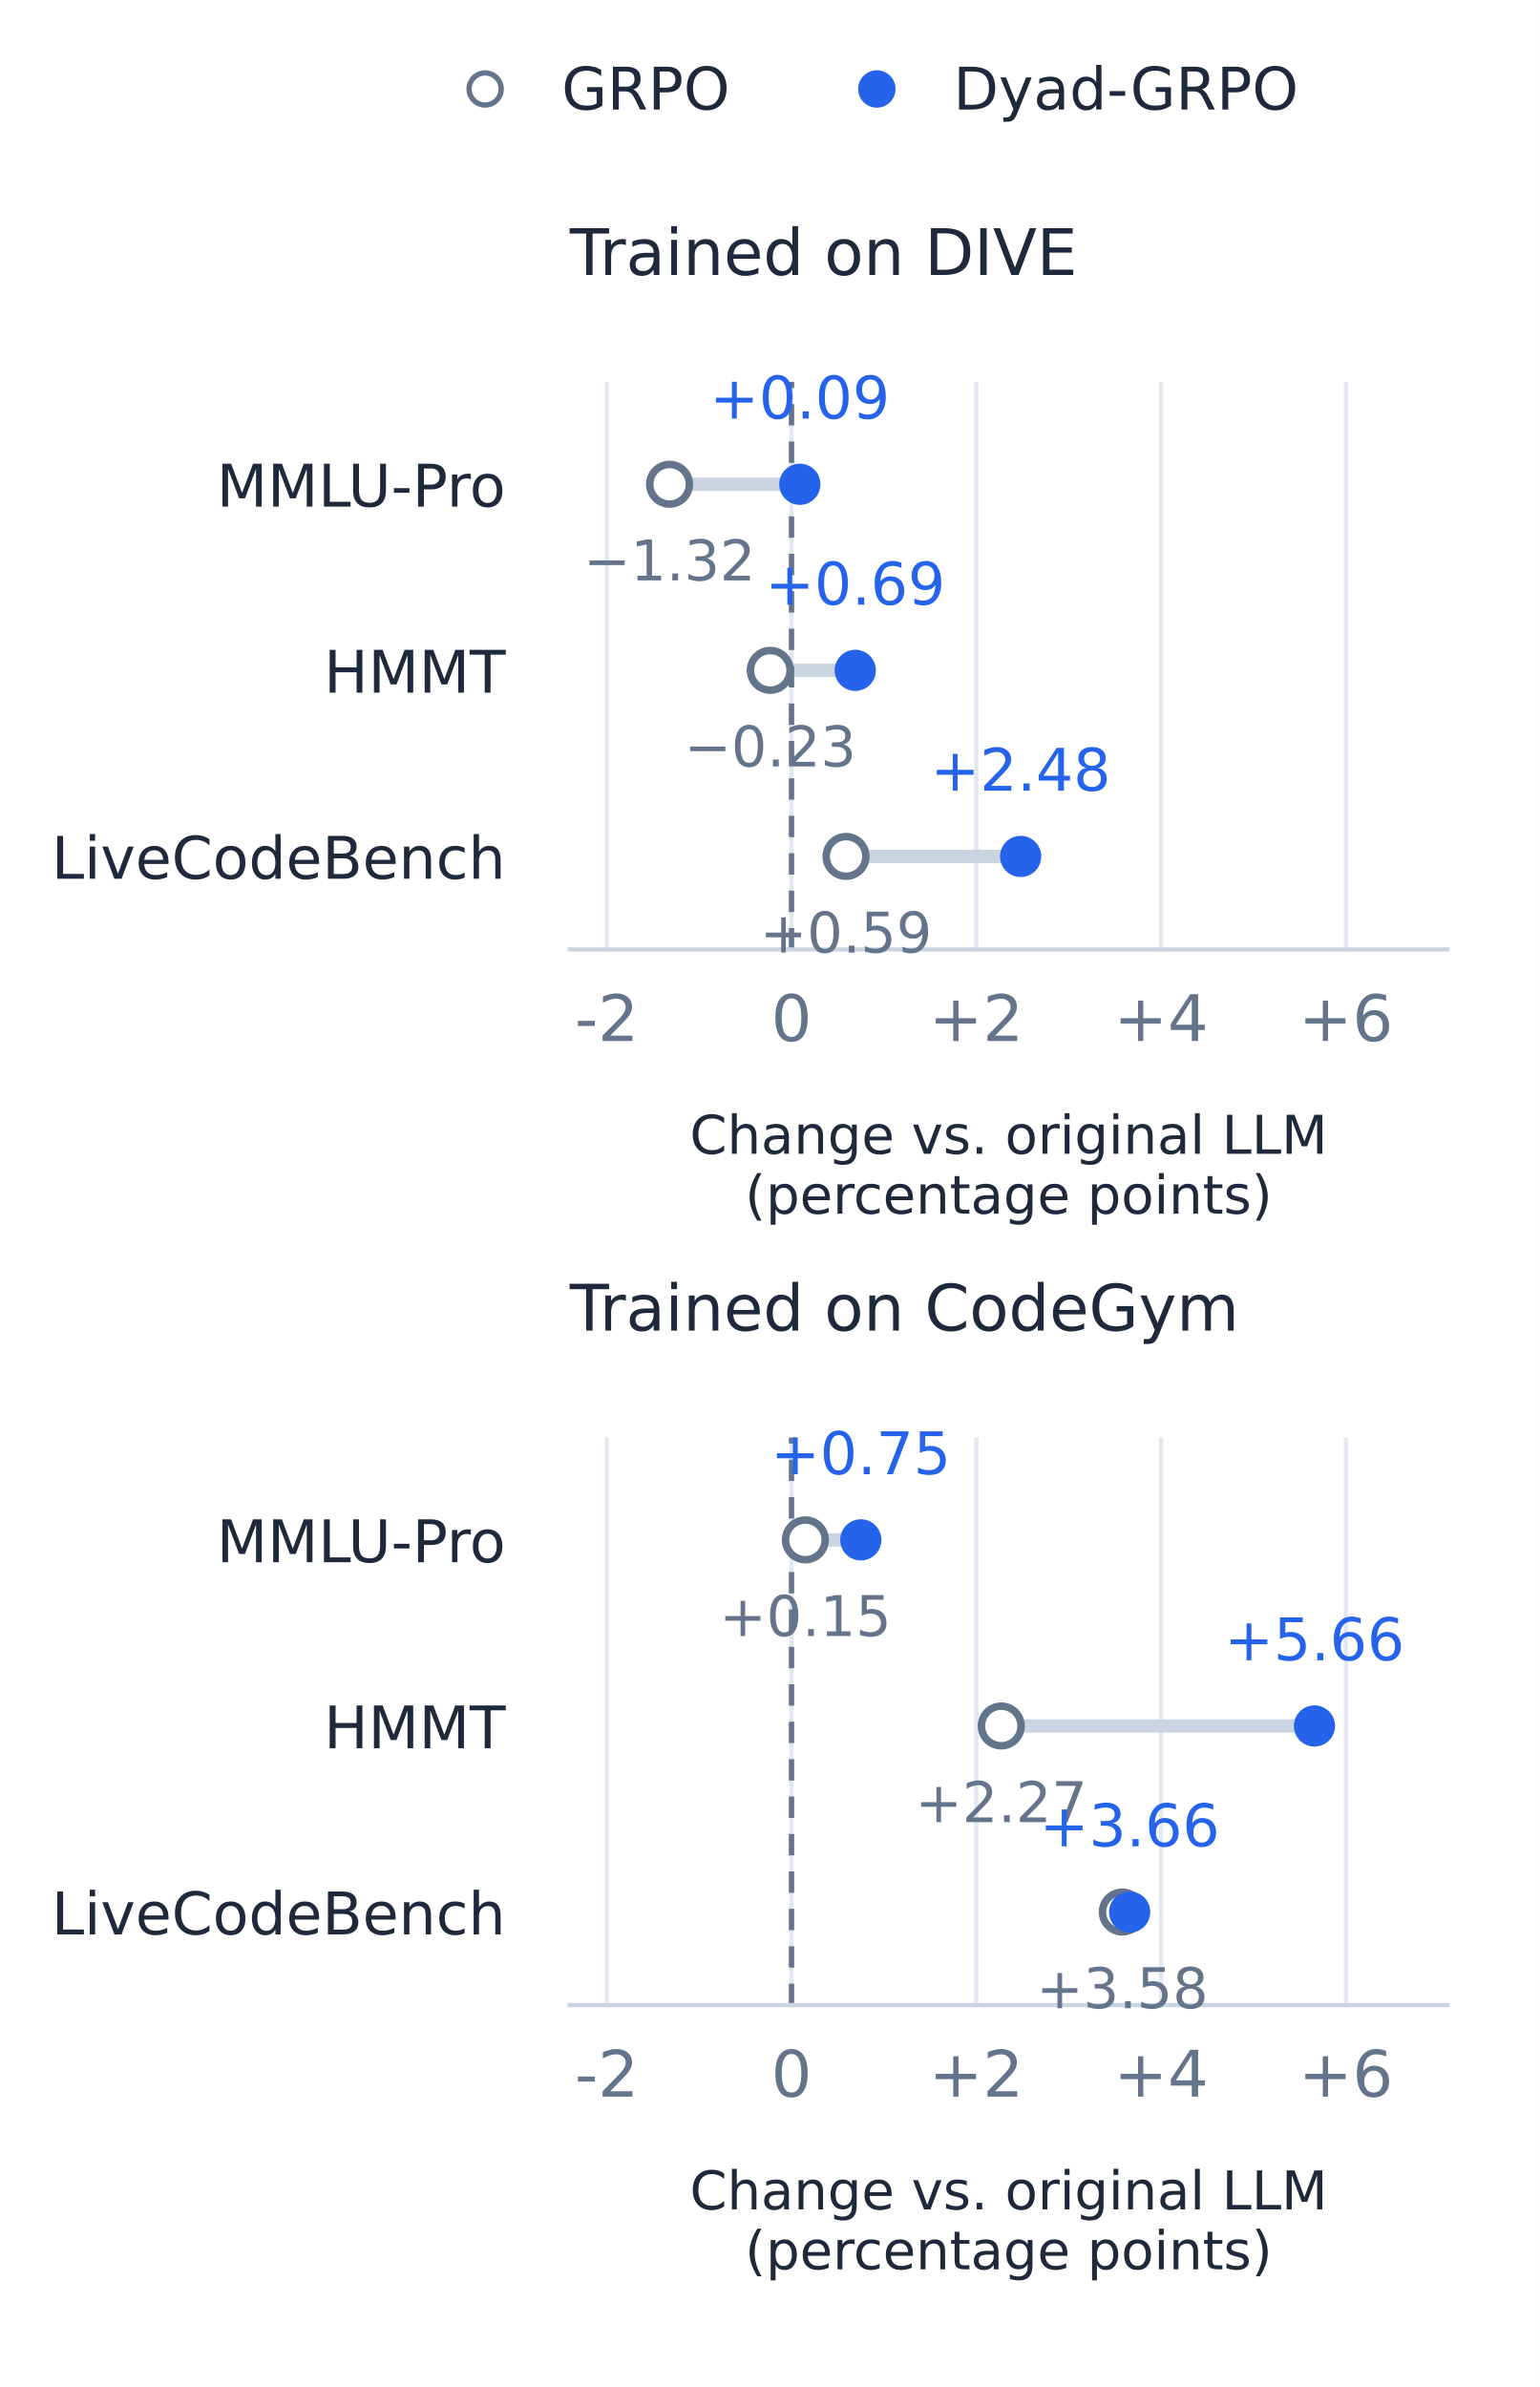
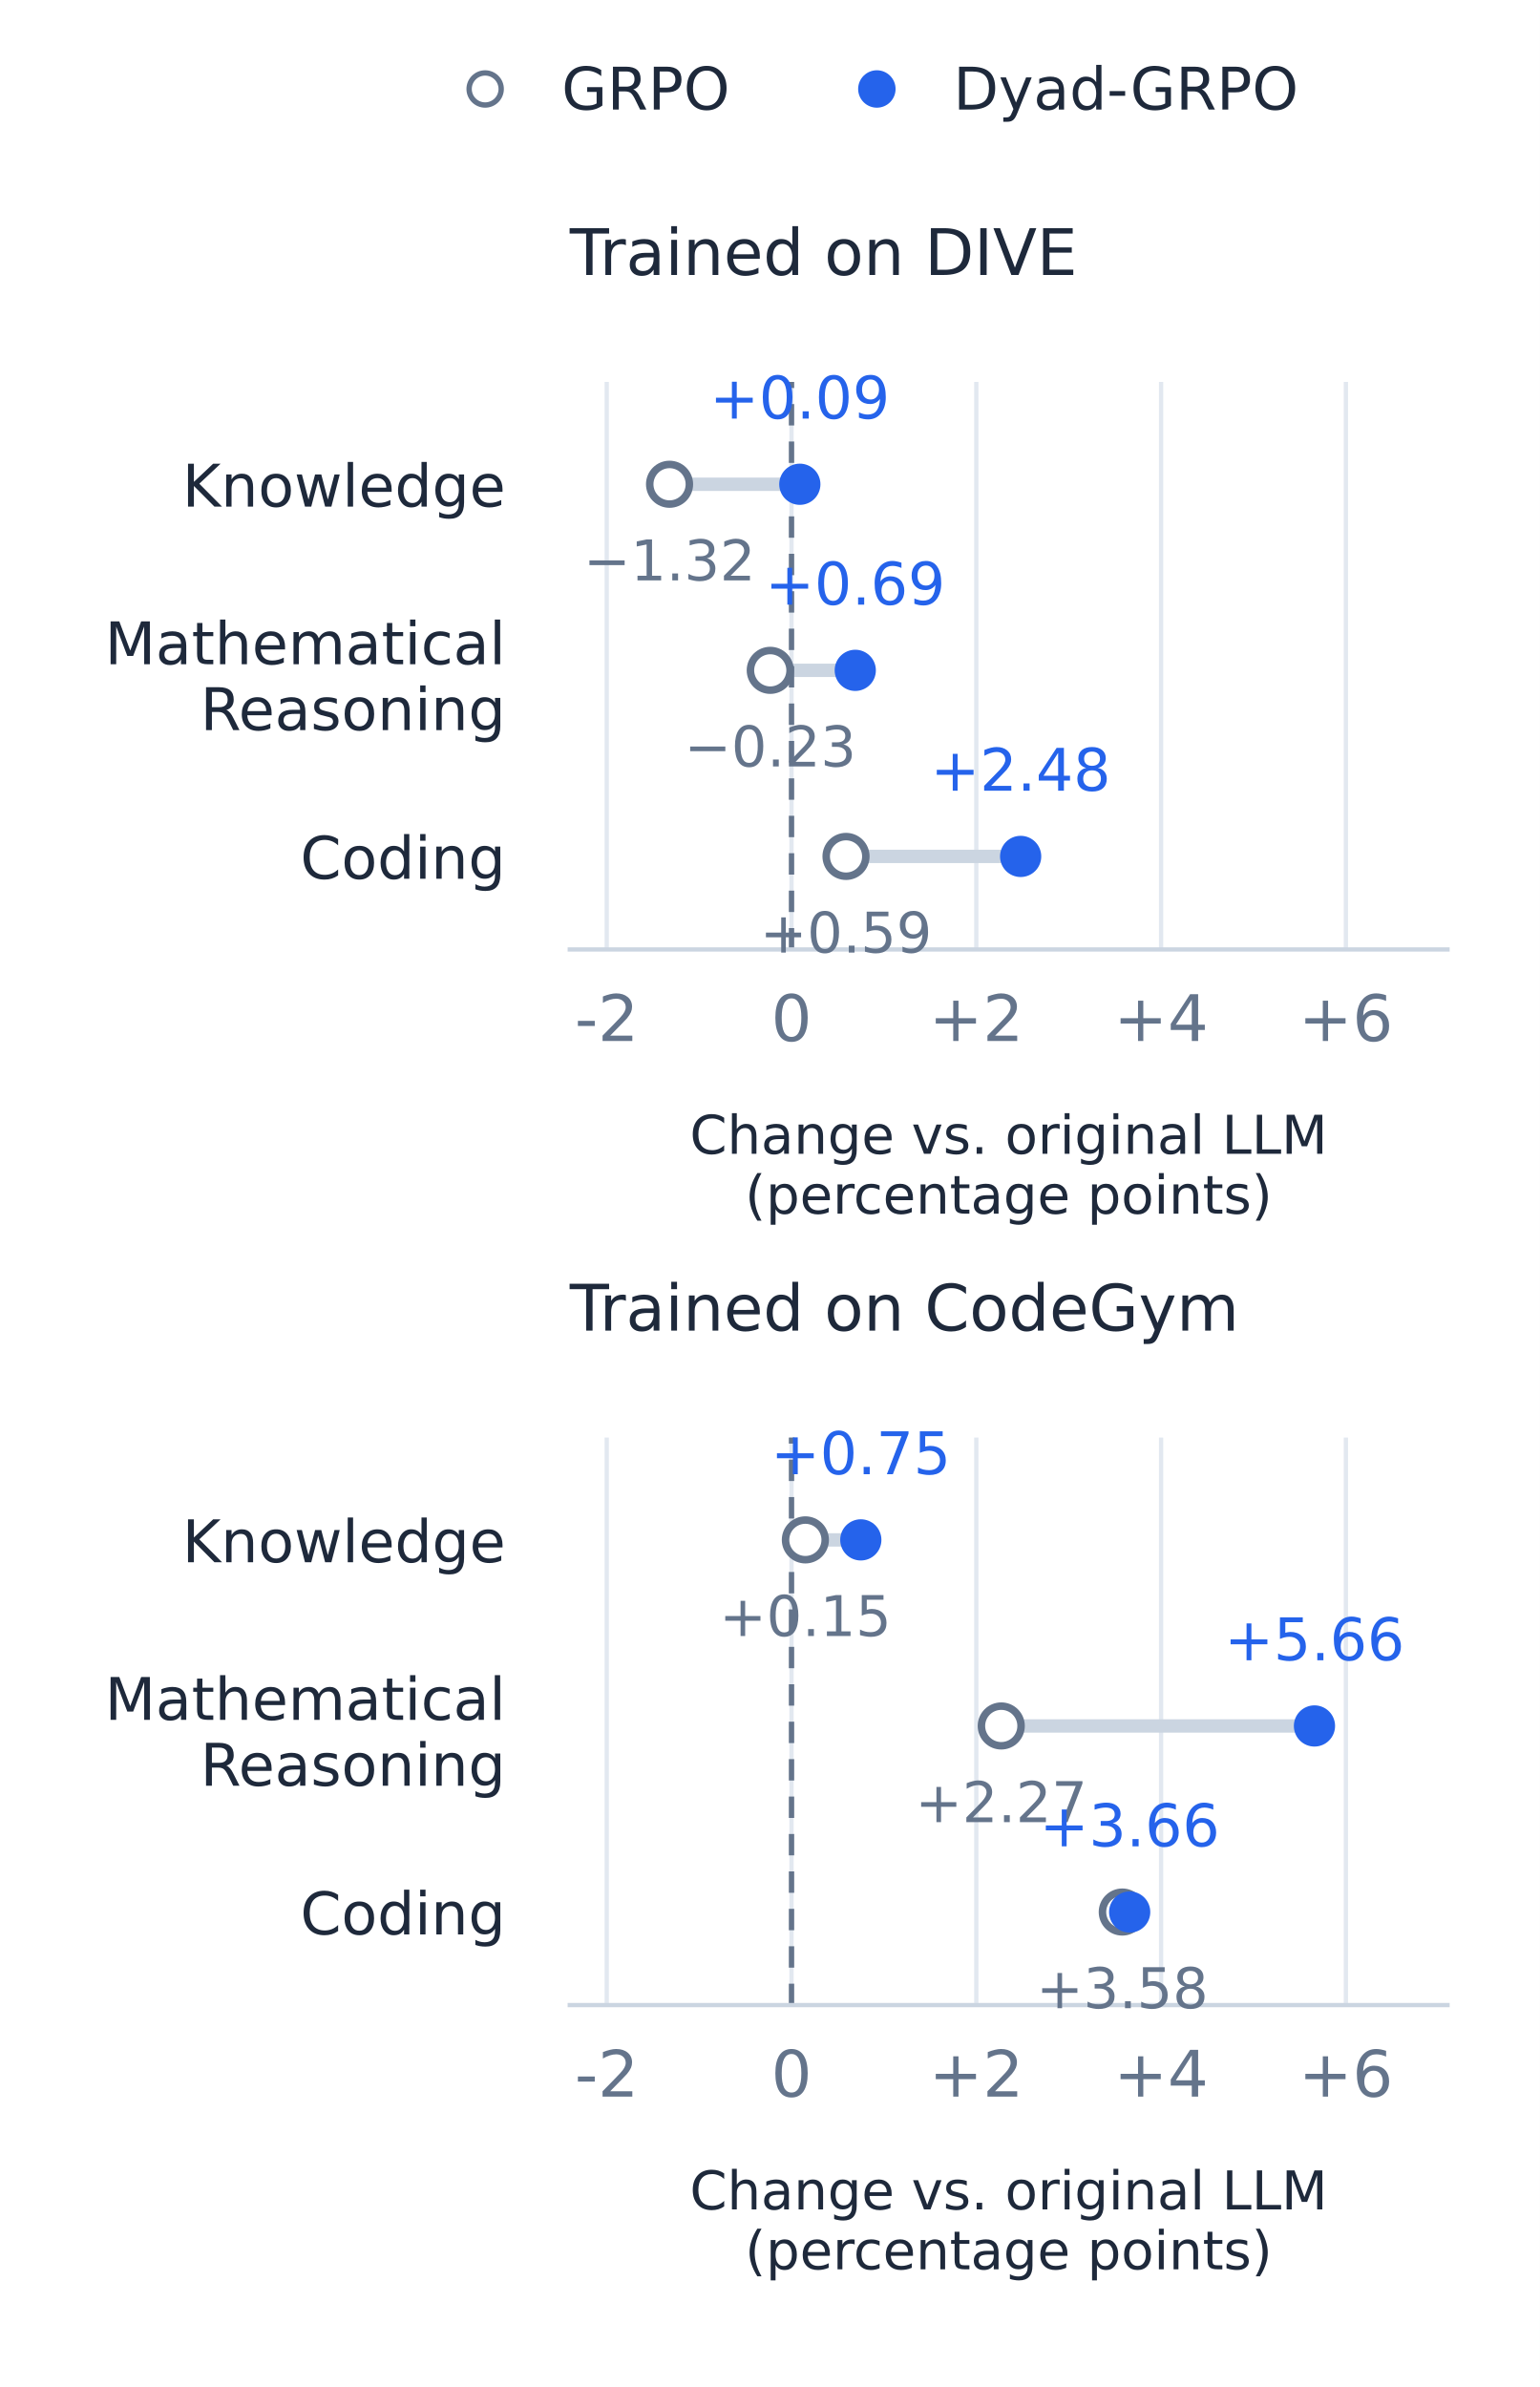
<svg xmlns="http://www.w3.org/2000/svg" xmlns:xlink="http://www.w3.org/1999/xlink" width="288pt" height="446.4pt" viewBox="0 0 288 446.4" version="1.1">
  <defs>
    <style type="text/css">*{stroke-linejoin: round; stroke-linecap: butt}</style>
  </defs>
  <g id="figure_1">
    <g id="patch_1">
      <path d="M 0 446.4 L 288 446.4 L 288 0 L 0 0 z " style="fill: #ffffff" />
    </g>
    <g id="axes_1">
      <g id="patch_2">
        <path d="M 106.56 177.561 L 270.72 177.561 L 270.72 71.424 L 106.56 71.424 z " style="fill: #ffffff" />
      </g>
      <g id="matplotlib.axis_1">
        <g id="xtick_1">
          <g id="line2d_1">
            <path d="M 113.472 177.561 L 113.472 71.424 " clip-path="url(#pa422e2c71b)" style="fill: none; stroke: #e2e8f0; stroke-width: 0.8; stroke-linecap: square" />
          </g>
          <g id="line2d_2" />
          <g id="text_1">
            <text style="font-size: 12px; font-family: 'DejaVu Sans', 'Arial', 'Bitstream Vera Sans', 'Computer Modern Sans Serif', 'Lucida Grande', 'Verdana', 'Geneva', 'Lucid', 'Helvetica', 'Avant Garde', sans-serif; text-anchor: middle; fill: #64748b" x="113.472" y="194.679" transform="rotate(-0 113.472 194.6792)">-2</text>
          </g>
        </g>
        <g id="xtick_2">
          <g id="line2d_3">
            <path d="M 148.032 177.561 L 148.032 71.424 " clip-path="url(#pa422e2c71b)" style="fill: none; stroke: #e2e8f0; stroke-width: 0.8; stroke-linecap: square" />
          </g>
          <g id="line2d_4" />
          <g id="text_2">
            <text style="font-size: 12px; font-family: 'DejaVu Sans', 'Arial', 'Bitstream Vera Sans', 'Computer Modern Sans Serif', 'Lucida Grande', 'Verdana', 'Geneva', 'Lucid', 'Helvetica', 'Avant Garde', sans-serif; text-anchor: middle; fill: #64748b" x="148.032" y="194.679" transform="rotate(-0 148.032 194.6792)">0</text>
          </g>
        </g>
        <g id="xtick_3">
          <g id="line2d_5">
            <path d="M 182.592 177.561 L 182.592 71.424 " clip-path="url(#pa422e2c71b)" style="fill: none; stroke: #e2e8f0; stroke-width: 0.8; stroke-linecap: square" />
          </g>
          <g id="line2d_6" />
          <g id="text_3">
            <text style="font-size: 12px; font-family: 'DejaVu Sans', 'Arial', 'Bitstream Vera Sans', 'Computer Modern Sans Serif', 'Lucida Grande', 'Verdana', 'Geneva', 'Lucid', 'Helvetica', 'Avant Garde', sans-serif; text-anchor: middle; fill: #64748b" x="182.592" y="194.679" transform="rotate(-0 182.592 194.6792)">+2</text>
          </g>
        </g>
        <g id="xtick_4">
          <g id="line2d_7">
            <path d="M 217.152 177.561 L 217.152 71.424 " clip-path="url(#pa422e2c71b)" style="fill: none; stroke: #e2e8f0; stroke-width: 0.8; stroke-linecap: square" />
          </g>
          <g id="line2d_8" />
          <g id="text_4">
            <text style="font-size: 12px; font-family: 'DejaVu Sans', 'Arial', 'Bitstream Vera Sans', 'Computer Modern Sans Serif', 'Lucida Grande', 'Verdana', 'Geneva', 'Lucid', 'Helvetica', 'Avant Garde', sans-serif; text-anchor: middle; fill: #64748b" x="217.152" y="194.679" transform="rotate(-0 217.152 194.6792)">+4</text>
          </g>
        </g>
        <g id="xtick_5">
          <g id="line2d_9">
            <path d="M 251.712 177.561 L 251.712 71.424 " clip-path="url(#pa422e2c71b)" style="fill: none; stroke: #e2e8f0; stroke-width: 0.8; stroke-linecap: square" />
          </g>
          <g id="line2d_10" />
          <g id="text_5">
            <text style="font-size: 12px; font-family: 'DejaVu Sans', 'Arial', 'Bitstream Vera Sans', 'Computer Modern Sans Serif', 'Lucida Grande', 'Verdana', 'Geneva', 'Lucid', 'Helvetica', 'Avant Garde', sans-serif; text-anchor: middle; fill: #64748b" x="251.712" y="194.679" transform="rotate(-0 251.712 194.6792)">+6</text>
          </g>
        </g>
        <g id="text_6">
          <text style="font-size: 10px; font-family: 'DejaVu Sans', 'Arial', 'Bitstream Vera Sans', 'Computer Modern Sans Serif', 'Lucida Grande', 'Verdana', 'Geneva', 'Lucid', 'Helvetica', 'Avant Garde', sans-serif; fill: #1e293b" transform="translate(129.0009 215.7732)">Change vs. original LLM</text>
          <text style="font-size: 10px; font-family: 'DejaVu Sans', 'Arial', 'Bitstream Vera Sans', 'Computer Modern Sans Serif', 'Lucida Grande', 'Verdana', 'Geneva', 'Lucid', 'Helvetica', 'Avant Garde', sans-serif; fill: #1e293b" transform="translate(139.3298 226.9711)">(percentage points)</text>
        </g>
      </g>
      <g id="matplotlib.axis_2">
        <g id="ytick_1">
          <g id="line2d_11" />
          <g id="text_7">
-             <text style="font-size: 11px; font-family: 'DejaVu Sans', 'Arial', 'Bitstream Vera Sans', 'Computer Modern Sans Serif', 'Lucida Grande', 'Verdana', 'Geneva', 'Lucid', 'Helvetica', 'Avant Garde', sans-serif; text-anchor: end; fill: #1e293b" x="94.56" y="94.743" transform="rotate(-0 94.56 94.74261)">MMLU-Pro</text>
+             <text style="font-size: 11px; font-family: 'DejaVu Sans', 'Arial', 'Bitstream Vera Sans', 'Computer Modern Sans Serif', 'Lucida Grande', 'Verdana', 'Geneva', 'Lucid', 'Helvetica', 'Avant Garde', sans-serif; text-anchor: end; fill: #1e293b" x="94.56" y="94.743" transform="rotate(-0 94.56 94.74261)">Knowledge</text>
          </g>
        </g>
        <g id="ytick_2">
          <g id="line2d_12" />
          <g id="text_8">
-             <text style="font-size: 11px; font-family: 'DejaVu Sans', 'Arial', 'Bitstream Vera Sans', 'Computer Modern Sans Serif', 'Lucida Grande', 'Verdana', 'Geneva', 'Lucid', 'Helvetica', 'Avant Garde', sans-serif; text-anchor: end; fill: #1e293b" x="94.56" y="129.542" transform="rotate(-0 94.56 129.5416)">HMMT</text>
+             <text style="font-size: 11px; font-family: 'DejaVu Sans', 'Arial', 'Bitstream Vera Sans', 'Computer Modern Sans Serif', 'Lucida Grande', 'Verdana', 'Geneva', 'Lucid', 'Helvetica', 'Avant Garde', sans-serif; fill: #1e293b" transform="translate(19.60703 124.2187)">Mathematical</text>
+             <text style="font-size: 11px; font-family: 'DejaVu Sans', 'Arial', 'Bitstream Vera Sans', 'Computer Modern Sans Serif', 'Lucida Grande', 'Verdana', 'Geneva', 'Lucid', 'Helvetica', 'Avant Garde', sans-serif; fill: #1e293b" transform="translate(37.45969 136.5363)">Reasoning</text>
          </g>
        </g>
        <g id="ytick_3">
          <g id="line2d_13" />
          <g id="text_9">
-             <text style="font-size: 11px; font-family: 'DejaVu Sans', 'Arial', 'Bitstream Vera Sans', 'Computer Modern Sans Serif', 'Lucida Grande', 'Verdana', 'Geneva', 'Lucid', 'Helvetica', 'Avant Garde', sans-serif; text-anchor: end; fill: #1e293b" x="94.56" y="164.341" transform="rotate(-0 94.56 164.3407)">LiveCodeBench</text>
+             <text style="font-size: 11px; font-family: 'DejaVu Sans', 'Arial', 'Bitstream Vera Sans', 'Computer Modern Sans Serif', 'Lucida Grande', 'Verdana', 'Geneva', 'Lucid', 'Helvetica', 'Avant Garde', sans-serif; text-anchor: end; fill: #1e293b" x="94.56" y="164.341" transform="rotate(-0 94.56 164.3407)">Coding</text>
          </g>
        </g>
      </g>
      <g id="line2d_14">
        <path d="M 125.222 90.563 L 149.587 90.563 " clip-path="url(#pa422e2c71b)" style="fill: none; stroke: #cbd5e1; stroke-width: 2.5; stroke-linecap: square" />
      </g>
      <g id="line2d_15">
        <path d="M 144.058 125.363 L 159.955 125.363 " clip-path="url(#pa422e2c71b)" style="fill: none; stroke: #cbd5e1; stroke-width: 2.5; stroke-linecap: square" />
      </g>
      <g id="line2d_16">
        <path d="M 158.227 160.162 L 190.886 160.162 " clip-path="url(#pa422e2c71b)" style="fill: none; stroke: #cbd5e1; stroke-width: 2.5; stroke-linecap: square" />
      </g>
      <g id="line2d_17">
        <path d="M 148.032 177.561 L 148.032 71.424 " clip-path="url(#pa422e2c71b)" style="fill: none; stroke-dasharray: 4,3; stroke-dashoffset: 0; stroke: #64748b" />
      </g>
      <g id="patch_3">
        <path d="M 106.56 177.561 L 270.72 177.561 " style="fill: none; stroke: #cbd5e1; stroke-width: 0.8; stroke-linejoin: miter; stroke-linecap: square" />
      </g>
      <g id="text_10">
        <text style="font-size: 11px; font-family: 'DejaVu Sans', 'Arial', 'Bitstream Vera Sans', 'Computer Modern Sans Serif', 'Lucida Grande', 'Verdana', 'Geneva', 'Lucid', 'Helvetica', 'Avant Garde', sans-serif; text-anchor: middle; fill: #2563eb" x="149.587" y="78.276" transform="rotate(-0 149.5872 78.27581)">+0.09</text>
      </g>
      <g id="text_11">
        <text style="font-size: 10.5px; font-family: 'DejaVu Sans', 'Arial', 'Bitstream Vera Sans', 'Computer Modern Sans Serif', 'Lucida Grande', 'Verdana', 'Geneva', 'Lucid', 'Helvetica', 'Avant Garde', sans-serif; text-anchor: middle; fill: #64748b" x="125.222" y="108.542" transform="rotate(-0 125.2224 108.5418)">−1.32</text>
      </g>
      <g id="text_12">
        <text style="font-size: 11px; font-family: 'DejaVu Sans', 'Arial', 'Bitstream Vera Sans', 'Computer Modern Sans Serif', 'Lucida Grande', 'Verdana', 'Geneva', 'Lucid', 'Helvetica', 'Avant Garde', sans-serif; text-anchor: middle; fill: #2563eb" x="159.955" y="113.075" transform="rotate(-0 159.9552 113.0749)">+0.69</text>
      </g>
      <g id="text_13">
        <text style="font-size: 10.5px; font-family: 'DejaVu Sans', 'Arial', 'Bitstream Vera Sans', 'Computer Modern Sans Serif', 'Lucida Grande', 'Verdana', 'Geneva', 'Lucid', 'Helvetica', 'Avant Garde', sans-serif; text-anchor: middle; fill: #64748b" x="144.058" y="143.341" transform="rotate(-0 144.0576 143.3409)">−0.23</text>
      </g>
      <g id="text_14">
        <text style="font-size: 11px; font-family: 'DejaVu Sans', 'Arial', 'Bitstream Vera Sans', 'Computer Modern Sans Serif', 'Lucida Grande', 'Verdana', 'Geneva', 'Lucid', 'Helvetica', 'Avant Garde', sans-serif; text-anchor: middle; fill: #2563eb" x="190.886" y="147.874" transform="rotate(-0 190.8864 147.8739)">+2.48</text>
      </g>
      <g id="text_15">
        <text style="font-size: 10.5px; font-family: 'DejaVu Sans', 'Arial', 'Bitstream Vera Sans', 'Computer Modern Sans Serif', 'Lucida Grande', 'Verdana', 'Geneva', 'Lucid', 'Helvetica', 'Avant Garde', sans-serif; text-anchor: middle; fill: #64748b" x="158.227" y="178.14" transform="rotate(-0 158.2272 178.1399)">+0.59</text>
      </g>
      <g id="text_16">
        <text style="font-size: 12px; font-family: 'DejaVu Sans', 'Arial', 'Bitstream Vera Sans', 'Computer Modern Sans Serif', 'Lucida Grande', 'Verdana', 'Geneva', 'Lucid', 'Helvetica', 'Avant Garde', sans-serif; text-anchor: start; fill: #1e293b" x="106.56" y="51.424" transform="rotate(-0 106.56 51.424)">Trained on DIVE</text>
      </g>
      <g id="PathCollection_1">
        <defs>
          <path id="m1ee2580a91" d="M 0 3.708 C 0.983 3.708 1.927 3.317 2.622 2.622 C 3.317 1.927 3.708 0.983 3.708 0 C 3.708 -0.983 3.317 -1.927 2.622 -2.622 C 1.927 -3.317 0.983 -3.708 0 -3.708 C -0.983 -3.708 -1.927 -3.317 -2.622 -2.622 C -3.317 -1.927 -3.708 -0.983 -3.708 0 C -3.708 0.983 -3.317 1.927 -2.622 2.622 C -1.927 3.317 -0.983 3.708 0 3.708 z " style="stroke: #64748b; stroke-width: 1.4" />
        </defs>
        <g clip-path="url(#pa422e2c71b)">
          <use xlink:href="#m1ee2580a91" x="125.222" y="90.563" style="fill: #ffffff; stroke: #64748b; stroke-width: 1.4" />
        </g>
      </g>
      <g id="PathCollection_2">
        <g clip-path="url(#pa422e2c71b)">
          <use xlink:href="#m1ee2580a91" x="144.058" y="125.363" style="fill: #ffffff; stroke: #64748b; stroke-width: 1.4" />
        </g>
      </g>
      <g id="PathCollection_3">
        <g clip-path="url(#pa422e2c71b)">
          <use xlink:href="#m1ee2580a91" x="158.227" y="160.162" style="fill: #ffffff; stroke: #64748b; stroke-width: 1.4" />
        </g>
      </g>
      <g id="PathCollection_4">
        <defs>
          <path id="m82ac491aea" d="M 0 3.354 C 0.89 3.354 1.743 3.001 2.372 2.372 C 3.001 1.743 3.354 0.89 3.354 0 C 3.354 -0.89 3.001 -1.743 2.372 -2.372 C 1.743 -3.001 0.89 -3.354 0 -3.354 C -0.89 -3.354 -1.743 -3.001 -2.372 -2.372 C -3.001 -1.743 -3.354 -0.89 -3.354 0 C -3.354 0.89 -3.001 1.743 -2.372 2.372 C -1.743 3.001 -0.89 3.354 0 3.354 z " style="stroke: #2563eb" />
        </defs>
        <g clip-path="url(#pa422e2c71b)">
          <use xlink:href="#m82ac491aea" x="149.587" y="90.563" style="fill: #2563eb; stroke: #2563eb" />
        </g>
      </g>
      <g id="PathCollection_5">
        <g clip-path="url(#pa422e2c71b)">
          <use xlink:href="#m82ac491aea" x="159.955" y="125.363" style="fill: #2563eb; stroke: #2563eb" />
        </g>
      </g>
      <g id="PathCollection_6">
        <g clip-path="url(#pa422e2c71b)">
          <use xlink:href="#m82ac491aea" x="190.886" y="160.162" style="fill: #2563eb; stroke: #2563eb" />
        </g>
      </g>
    </g>
    <g id="axes_2">
      <g id="patch_4">
        <path d="M 106.56 374.976 L 270.72 374.976 L 270.72 268.839 L 106.56 268.839 z " style="fill: #ffffff" />
      </g>
      <g id="matplotlib.axis_3">
        <g id="xtick_6">
          <g id="line2d_18">
            <path d="M 113.472 374.976 L 113.472 268.839 " clip-path="url(#pfa4d401dfc)" style="fill: none; stroke: #e2e8f0; stroke-width: 0.8; stroke-linecap: square" />
          </g>
          <g id="line2d_19" />
          <g id="text_17">
            <text style="font-size: 12px; font-family: 'DejaVu Sans', 'Arial', 'Bitstream Vera Sans', 'Computer Modern Sans Serif', 'Lucida Grande', 'Verdana', 'Geneva', 'Lucid', 'Helvetica', 'Avant Garde', sans-serif; text-anchor: middle; fill: #64748b" x="113.472" y="392.094" transform="rotate(-0 113.472 392.0941)">-2</text>
          </g>
        </g>
        <g id="xtick_7">
          <g id="line2d_20">
            <path d="M 148.032 374.976 L 148.032 268.839 " clip-path="url(#pfa4d401dfc)" style="fill: none; stroke: #e2e8f0; stroke-width: 0.8; stroke-linecap: square" />
          </g>
          <g id="line2d_21" />
          <g id="text_18">
            <text style="font-size: 12px; font-family: 'DejaVu Sans', 'Arial', 'Bitstream Vera Sans', 'Computer Modern Sans Serif', 'Lucida Grande', 'Verdana', 'Geneva', 'Lucid', 'Helvetica', 'Avant Garde', sans-serif; text-anchor: middle; fill: #64748b" x="148.032" y="392.094" transform="rotate(-0 148.032 392.0941)">0</text>
          </g>
        </g>
        <g id="xtick_8">
          <g id="line2d_22">
            <path d="M 182.592 374.976 L 182.592 268.839 " clip-path="url(#pfa4d401dfc)" style="fill: none; stroke: #e2e8f0; stroke-width: 0.8; stroke-linecap: square" />
          </g>
          <g id="line2d_23" />
          <g id="text_19">
            <text style="font-size: 12px; font-family: 'DejaVu Sans', 'Arial', 'Bitstream Vera Sans', 'Computer Modern Sans Serif', 'Lucida Grande', 'Verdana', 'Geneva', 'Lucid', 'Helvetica', 'Avant Garde', sans-serif; text-anchor: middle; fill: #64748b" x="182.592" y="392.094" transform="rotate(-0 182.592 392.0941)">+2</text>
          </g>
        </g>
        <g id="xtick_9">
          <g id="line2d_24">
            <path d="M 217.152 374.976 L 217.152 268.839 " clip-path="url(#pfa4d401dfc)" style="fill: none; stroke: #e2e8f0; stroke-width: 0.8; stroke-linecap: square" />
          </g>
          <g id="line2d_25" />
          <g id="text_20">
            <text style="font-size: 12px; font-family: 'DejaVu Sans', 'Arial', 'Bitstream Vera Sans', 'Computer Modern Sans Serif', 'Lucida Grande', 'Verdana', 'Geneva', 'Lucid', 'Helvetica', 'Avant Garde', sans-serif; text-anchor: middle; fill: #64748b" x="217.152" y="392.094" transform="rotate(-0 217.152 392.0941)">+4</text>
          </g>
        </g>
        <g id="xtick_10">
          <g id="line2d_26">
            <path d="M 251.712 374.976 L 251.712 268.839 " clip-path="url(#pfa4d401dfc)" style="fill: none; stroke: #e2e8f0; stroke-width: 0.8; stroke-linecap: square" />
          </g>
          <g id="line2d_27" />
          <g id="text_21">
            <text style="font-size: 12px; font-family: 'DejaVu Sans', 'Arial', 'Bitstream Vera Sans', 'Computer Modern Sans Serif', 'Lucida Grande', 'Verdana', 'Geneva', 'Lucid', 'Helvetica', 'Avant Garde', sans-serif; text-anchor: middle; fill: #64748b" x="251.712" y="392.094" transform="rotate(-0 251.712 392.0941)">+6</text>
          </g>
        </g>
        <g id="text_22">
          <text style="font-size: 10px; font-family: 'DejaVu Sans', 'Arial', 'Bitstream Vera Sans', 'Computer Modern Sans Serif', 'Lucida Grande', 'Verdana', 'Geneva', 'Lucid', 'Helvetica', 'Avant Garde', sans-serif; fill: #1e293b" transform="translate(129.0009 413.1882)">Change vs. original LLM</text>
          <text style="font-size: 10px; font-family: 'DejaVu Sans', 'Arial', 'Bitstream Vera Sans', 'Computer Modern Sans Serif', 'Lucida Grande', 'Verdana', 'Geneva', 'Lucid', 'Helvetica', 'Avant Garde', sans-serif; fill: #1e293b" transform="translate(139.3298 424.386)">(percentage points)</text>
        </g>
      </g>
      <g id="matplotlib.axis_4">
        <g id="ytick_4">
          <g id="line2d_28" />
          <g id="text_23">
-             <text style="font-size: 11px; font-family: 'DejaVu Sans', 'Arial', 'Bitstream Vera Sans', 'Computer Modern Sans Serif', 'Lucida Grande', 'Verdana', 'Geneva', 'Lucid', 'Helvetica', 'Avant Garde', sans-serif; text-anchor: end; fill: #1e293b" x="94.56" y="292.158" transform="rotate(-0 94.56 292.1575)">MMLU-Pro</text>
+             <text style="font-size: 11px; font-family: 'DejaVu Sans', 'Arial', 'Bitstream Vera Sans', 'Computer Modern Sans Serif', 'Lucida Grande', 'Verdana', 'Geneva', 'Lucid', 'Helvetica', 'Avant Garde', sans-serif; text-anchor: end; fill: #1e293b" x="94.56" y="292.158" transform="rotate(-0 94.56 292.1575)">Knowledge</text>
          </g>
        </g>
        <g id="ytick_5">
          <g id="line2d_29" />
          <g id="text_24">
-             <text style="font-size: 11px; font-family: 'DejaVu Sans', 'Arial', 'Bitstream Vera Sans', 'Computer Modern Sans Serif', 'Lucida Grande', 'Verdana', 'Geneva', 'Lucid', 'Helvetica', 'Avant Garde', sans-serif; text-anchor: end; fill: #1e293b" x="94.56" y="326.957" transform="rotate(-0 94.56 326.9566)">HMMT</text>
+             <text style="font-size: 11px; font-family: 'DejaVu Sans', 'Arial', 'Bitstream Vera Sans', 'Computer Modern Sans Serif', 'Lucida Grande', 'Verdana', 'Geneva', 'Lucid', 'Helvetica', 'Avant Garde', sans-serif; fill: #1e293b" transform="translate(19.60703 321.6336)">Mathematical</text>
+             <text style="font-size: 11px; font-family: 'DejaVu Sans', 'Arial', 'Bitstream Vera Sans', 'Computer Modern Sans Serif', 'Lucida Grande', 'Verdana', 'Geneva', 'Lucid', 'Helvetica', 'Avant Garde', sans-serif; fill: #1e293b" transform="translate(37.45969 333.9512)">Reasoning</text>
          </g>
        </g>
        <g id="ytick_6">
          <g id="line2d_30" />
          <g id="text_25">
-             <text style="font-size: 11px; font-family: 'DejaVu Sans', 'Arial', 'Bitstream Vera Sans', 'Computer Modern Sans Serif', 'Lucida Grande', 'Verdana', 'Geneva', 'Lucid', 'Helvetica', 'Avant Garde', sans-serif; text-anchor: end; fill: #1e293b" x="94.56" y="361.756" transform="rotate(-0 94.56 361.7556)">LiveCodeBench</text>
+             <text style="font-size: 11px; font-family: 'DejaVu Sans', 'Arial', 'Bitstream Vera Sans', 'Computer Modern Sans Serif', 'Lucida Grande', 'Verdana', 'Geneva', 'Lucid', 'Helvetica', 'Avant Garde', sans-serif; text-anchor: end; fill: #1e293b" x="94.56" y="361.756" transform="rotate(-0 94.56 361.7556)">Coding</text>
          </g>
        </g>
      </g>
      <g id="line2d_31">
        <path d="M 150.624 287.978 L 160.992 287.978 " clip-path="url(#pfa4d401dfc)" style="fill: none; stroke: #cbd5e1; stroke-width: 2.5; stroke-linecap: square" />
      </g>
      <g id="line2d_32">
        <path d="M 187.258 322.777 L 245.837 322.777 " clip-path="url(#pfa4d401dfc)" style="fill: none; stroke: #cbd5e1; stroke-width: 2.5; stroke-linecap: square" />
      </g>
      <g id="line2d_33">
        <path d="M 209.894 357.576 L 211.277 357.576 " clip-path="url(#pfa4d401dfc)" style="fill: none; stroke: #cbd5e1; stroke-width: 2.5; stroke-linecap: square" />
      </g>
      <g id="line2d_34">
        <path d="M 148.032 374.976 L 148.032 268.839 " clip-path="url(#pfa4d401dfc)" style="fill: none; stroke-dasharray: 4,3; stroke-dashoffset: 0; stroke: #64748b" />
      </g>
      <g id="patch_5">
        <path d="M 106.56 374.976 L 270.72 374.976 " style="fill: none; stroke: #cbd5e1; stroke-width: 0.8; stroke-linejoin: miter; stroke-linecap: square" />
      </g>
      <g id="text_26">
        <text style="font-size: 11px; font-family: 'DejaVu Sans', 'Arial', 'Bitstream Vera Sans', 'Computer Modern Sans Serif', 'Lucida Grande', 'Verdana', 'Geneva', 'Lucid', 'Helvetica', 'Avant Garde', sans-serif; text-anchor: middle; fill: #2563eb" x="160.992" y="275.691" transform="rotate(-0 160.992 275.6908)">+0.75</text>
      </g>
      <g id="text_27">
        <text style="font-size: 10.5px; font-family: 'DejaVu Sans', 'Arial', 'Bitstream Vera Sans', 'Computer Modern Sans Serif', 'Lucida Grande', 'Verdana', 'Geneva', 'Lucid', 'Helvetica', 'Avant Garde', sans-serif; text-anchor: middle; fill: #64748b" x="150.624" y="305.957" transform="rotate(-0 150.624 305.9568)">+0.15</text>
      </g>
      <g id="text_28">
        <text style="font-size: 11px; font-family: 'DejaVu Sans', 'Arial', 'Bitstream Vera Sans', 'Computer Modern Sans Serif', 'Lucida Grande', 'Verdana', 'Geneva', 'Lucid', 'Helvetica', 'Avant Garde', sans-serif; text-anchor: middle; fill: #2563eb" x="245.837" y="310.49" transform="rotate(-0 245.8368 310.4898)">+5.66</text>
      </g>
      <g id="text_29">
        <text style="font-size: 10.5px; font-family: 'DejaVu Sans', 'Arial', 'Bitstream Vera Sans', 'Computer Modern Sans Serif', 'Lucida Grande', 'Verdana', 'Geneva', 'Lucid', 'Helvetica', 'Avant Garde', sans-serif; text-anchor: middle; fill: #64748b" x="187.258" y="340.756" transform="rotate(-0 187.2576 340.7558)">+2.27</text>
      </g>
      <g id="text_30">
        <text style="font-size: 11px; font-family: 'DejaVu Sans', 'Arial', 'Bitstream Vera Sans', 'Computer Modern Sans Serif', 'Lucida Grande', 'Verdana', 'Geneva', 'Lucid', 'Helvetica', 'Avant Garde', sans-serif; text-anchor: middle; fill: #2563eb" x="211.277" y="345.289" transform="rotate(-0 211.2768 345.2888)">+3.66</text>
      </g>
      <g id="text_31">
        <text style="font-size: 10.5px; font-family: 'DejaVu Sans', 'Arial', 'Bitstream Vera Sans', 'Computer Modern Sans Serif', 'Lucida Grande', 'Verdana', 'Geneva', 'Lucid', 'Helvetica', 'Avant Garde', sans-serif; text-anchor: middle; fill: #64748b" x="209.894" y="375.555" transform="rotate(-0 209.8944 375.5548)">+3.58</text>
      </g>
      <g id="text_32">
        <text style="font-size: 12px; font-family: 'DejaVu Sans', 'Arial', 'Bitstream Vera Sans', 'Computer Modern Sans Serif', 'Lucida Grande', 'Verdana', 'Geneva', 'Lucid', 'Helvetica', 'Avant Garde', sans-serif; text-anchor: start; fill: #1e293b" x="106.56" y="248.839" transform="rotate(-0 106.56 248.8389)">Trained on CodeGym</text>
      </g>
      <g id="PathCollection_7">
        <g clip-path="url(#pfa4d401dfc)">
          <use xlink:href="#m1ee2580a91" x="150.624" y="287.978" style="fill: #ffffff; stroke: #64748b; stroke-width: 1.4" />
        </g>
      </g>
      <g id="PathCollection_8">
        <g clip-path="url(#pfa4d401dfc)">
          <use xlink:href="#m1ee2580a91" x="187.258" y="322.777" style="fill: #ffffff; stroke: #64748b; stroke-width: 1.4" />
        </g>
      </g>
      <g id="PathCollection_9">
        <g clip-path="url(#pfa4d401dfc)">
          <use xlink:href="#m1ee2580a91" x="209.894" y="357.576" style="fill: #ffffff; stroke: #64748b; stroke-width: 1.4" />
        </g>
      </g>
      <g id="PathCollection_10">
        <g clip-path="url(#pfa4d401dfc)">
          <use xlink:href="#m82ac491aea" x="160.992" y="287.978" style="fill: #2563eb; stroke: #2563eb" />
        </g>
      </g>
      <g id="PathCollection_11">
        <g clip-path="url(#pfa4d401dfc)">
          <use xlink:href="#m82ac491aea" x="245.837" y="322.777" style="fill: #2563eb; stroke: #2563eb" />
        </g>
      </g>
      <g id="PathCollection_12">
        <g clip-path="url(#pfa4d401dfc)">
          <use xlink:href="#m82ac491aea" x="211.277" y="357.576" style="fill: #2563eb; stroke: #2563eb" />
        </g>
      </g>
    </g>
    <g id="legend_1">
      <g id="line2d_35">
        <defs>
          <path id="m5e4ce23e4f" d="M 0 3 C 0.796 3 1.559 2.684 2.121 2.121 C 2.684 1.559 3 0.796 3 0 C 3 -0.796 2.684 -1.559 2.121 -2.121 C 1.559 -2.684 0.796 -3 0 -3 C -0.796 -3 -1.559 -2.684 -2.121 -2.121 C -2.684 -1.559 -3 -0.796 -3 0 C -3 0.796 -2.684 1.559 -2.121 2.121 C -1.559 2.684 -0.796 3 0 3 z " style="stroke: #64748b" />
        </defs>
        <g>
          <use xlink:href="#m5e4ce23e4f" x="90.736" y="16.64" style="fill: #ffffff; stroke: #64748b" />
        </g>
      </g>
      <g id="text_33">
        <text style="font-size: 11px; font-family: 'DejaVu Sans', 'Arial', 'Bitstream Vera Sans', 'Computer Modern Sans Serif', 'Lucida Grande', 'Verdana', 'Geneva', 'Lucid', 'Helvetica', 'Avant Garde', sans-serif; text-anchor: start; fill: #1e293b" x="105.036" y="20.49" transform="rotate(-0 105.0356 20.49028)">GRPO</text>
      </g>
      <g id="line2d_36">
        <defs>
          <path id="m1ca7c4b64c" d="M 0 3 C 0.796 3 1.559 2.684 2.121 2.121 C 2.684 1.559 3 0.796 3 0 C 3 -0.796 2.684 -1.559 2.121 -2.121 C 1.559 -2.684 0.796 -3 0 -3 C -0.796 -3 -1.559 -2.684 -2.121 -2.121 C -2.684 -1.559 -3 -0.796 -3 0 C -3 0.796 -2.684 1.559 -2.121 2.121 C -1.559 2.684 -0.796 3 0 3 z " style="stroke: #2563eb" />
        </defs>
        <g>
          <use xlink:href="#m1ca7c4b64c" x="163.994" y="16.64" style="fill: #2563eb; stroke: #2563eb" />
        </g>
      </g>
      <g id="text_34">
        <text style="font-size: 11px; font-family: 'DejaVu Sans', 'Arial', 'Bitstream Vera Sans', 'Computer Modern Sans Serif', 'Lucida Grande', 'Verdana', 'Geneva', 'Lucid', 'Helvetica', 'Avant Garde', sans-serif; text-anchor: start; fill: #1e293b" x="178.294" y="20.49" transform="rotate(-0 178.2939 20.49028)">Dyad-GRPO</text>
      </g>
    </g>
  </g>
  <defs>
    <clipPath id="pa422e2c71b">
      <rect x="106.56" y="71.424" width="164.16" height="106.137" />
    </clipPath>
    <clipPath id="pfa4d401dfc">
      <rect x="106.56" y="268.839" width="164.16" height="106.137" />
    </clipPath>
  </defs>
</svg>
